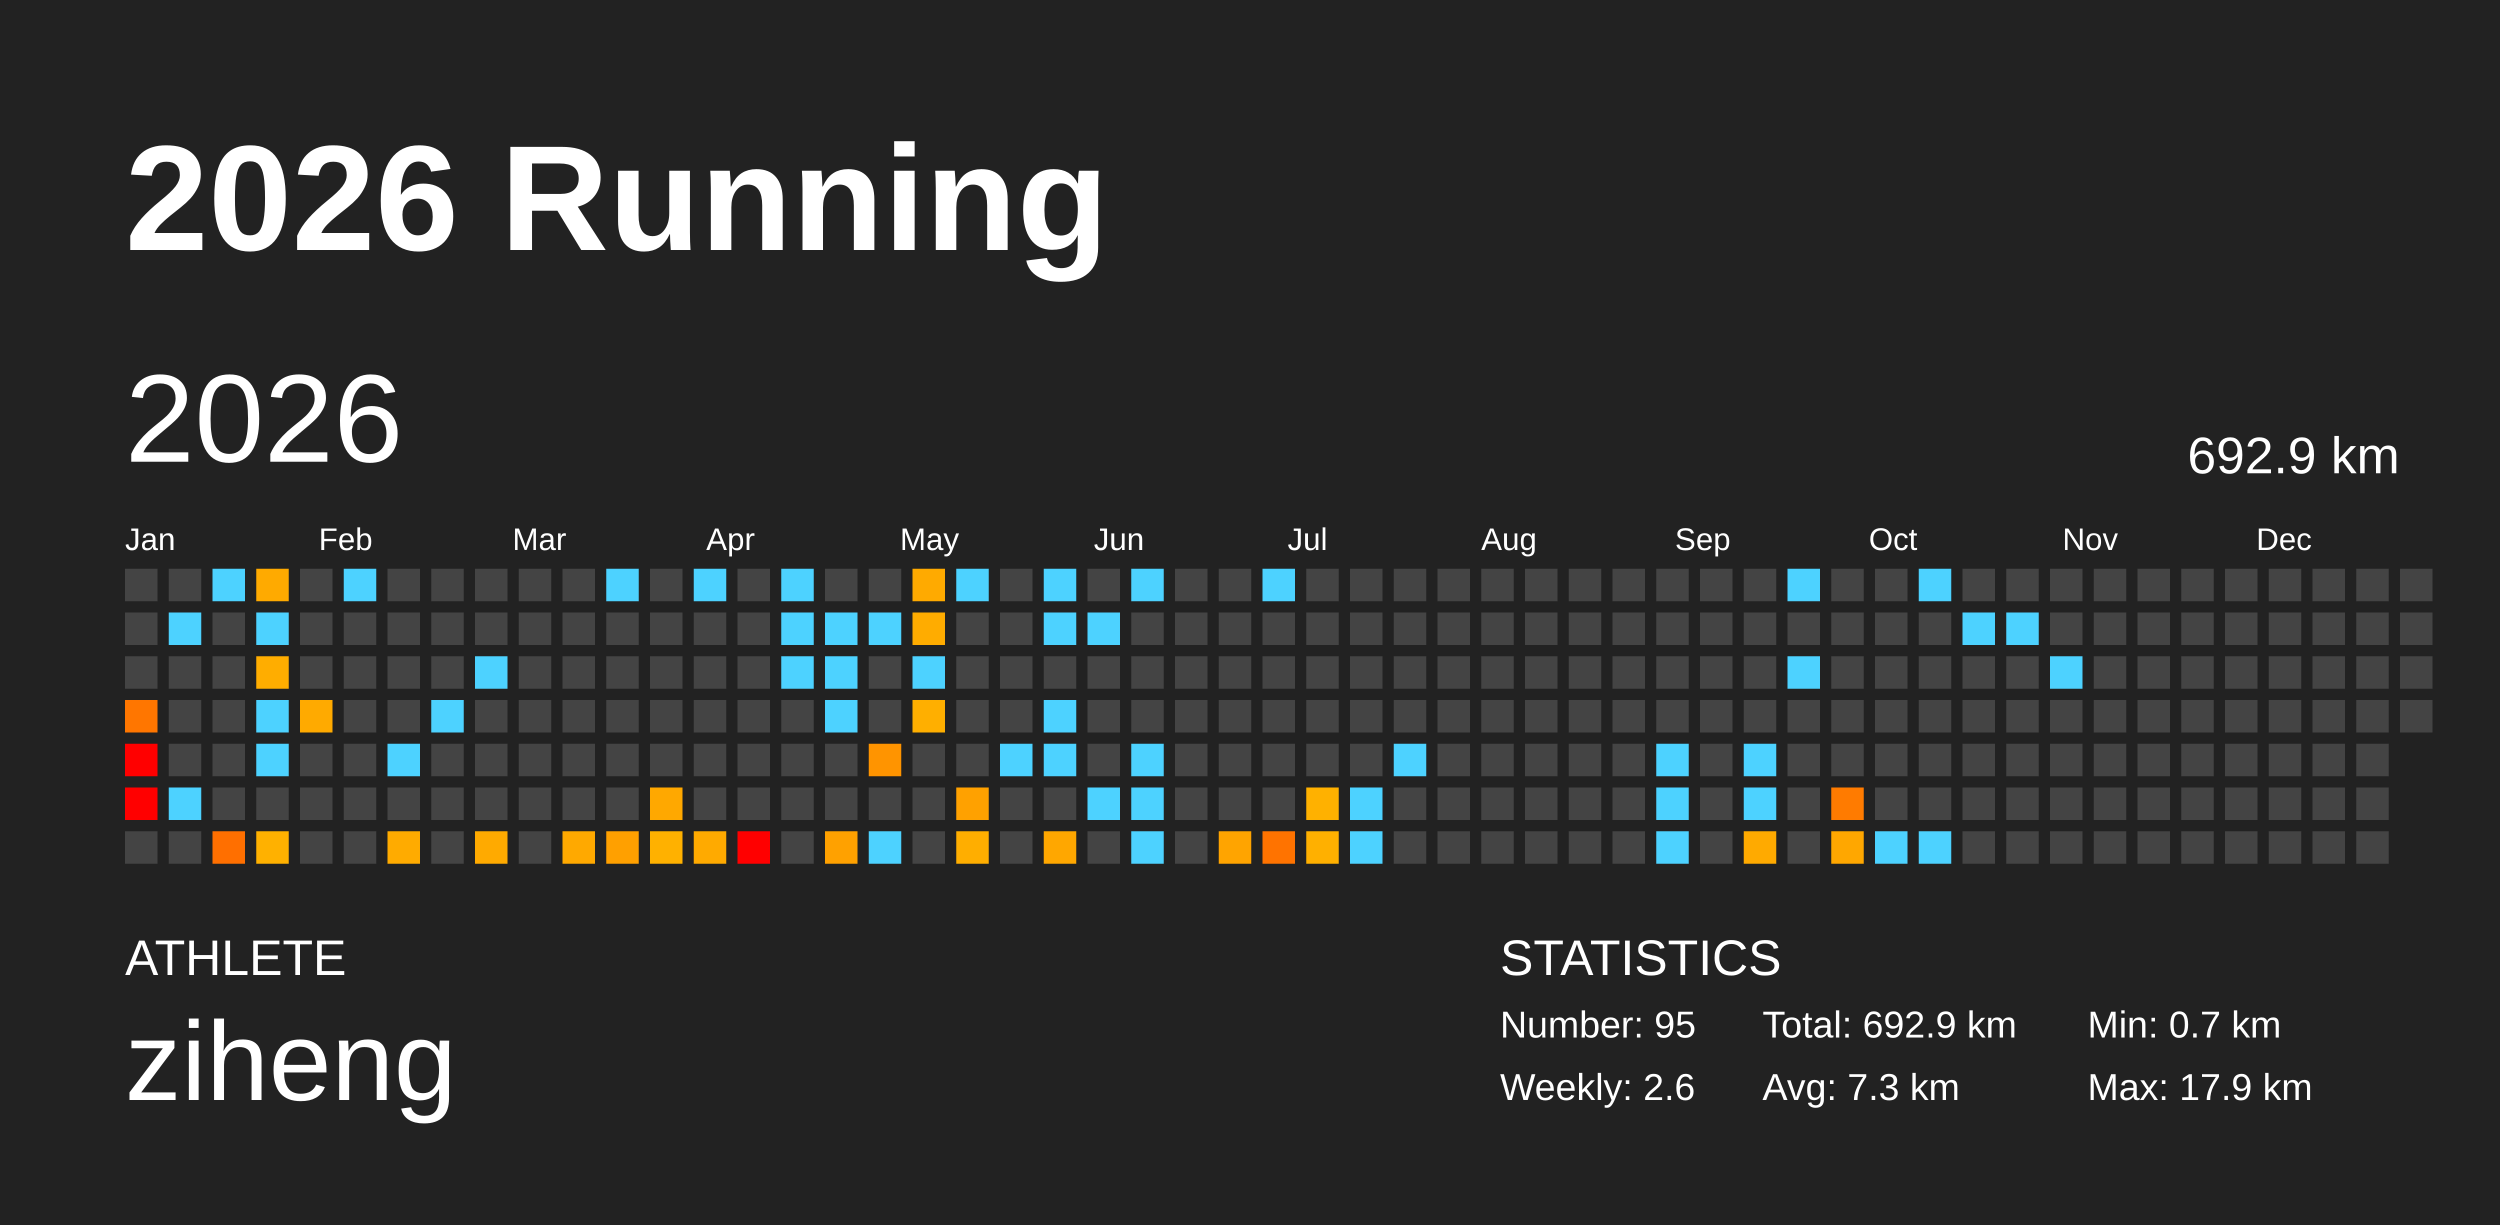
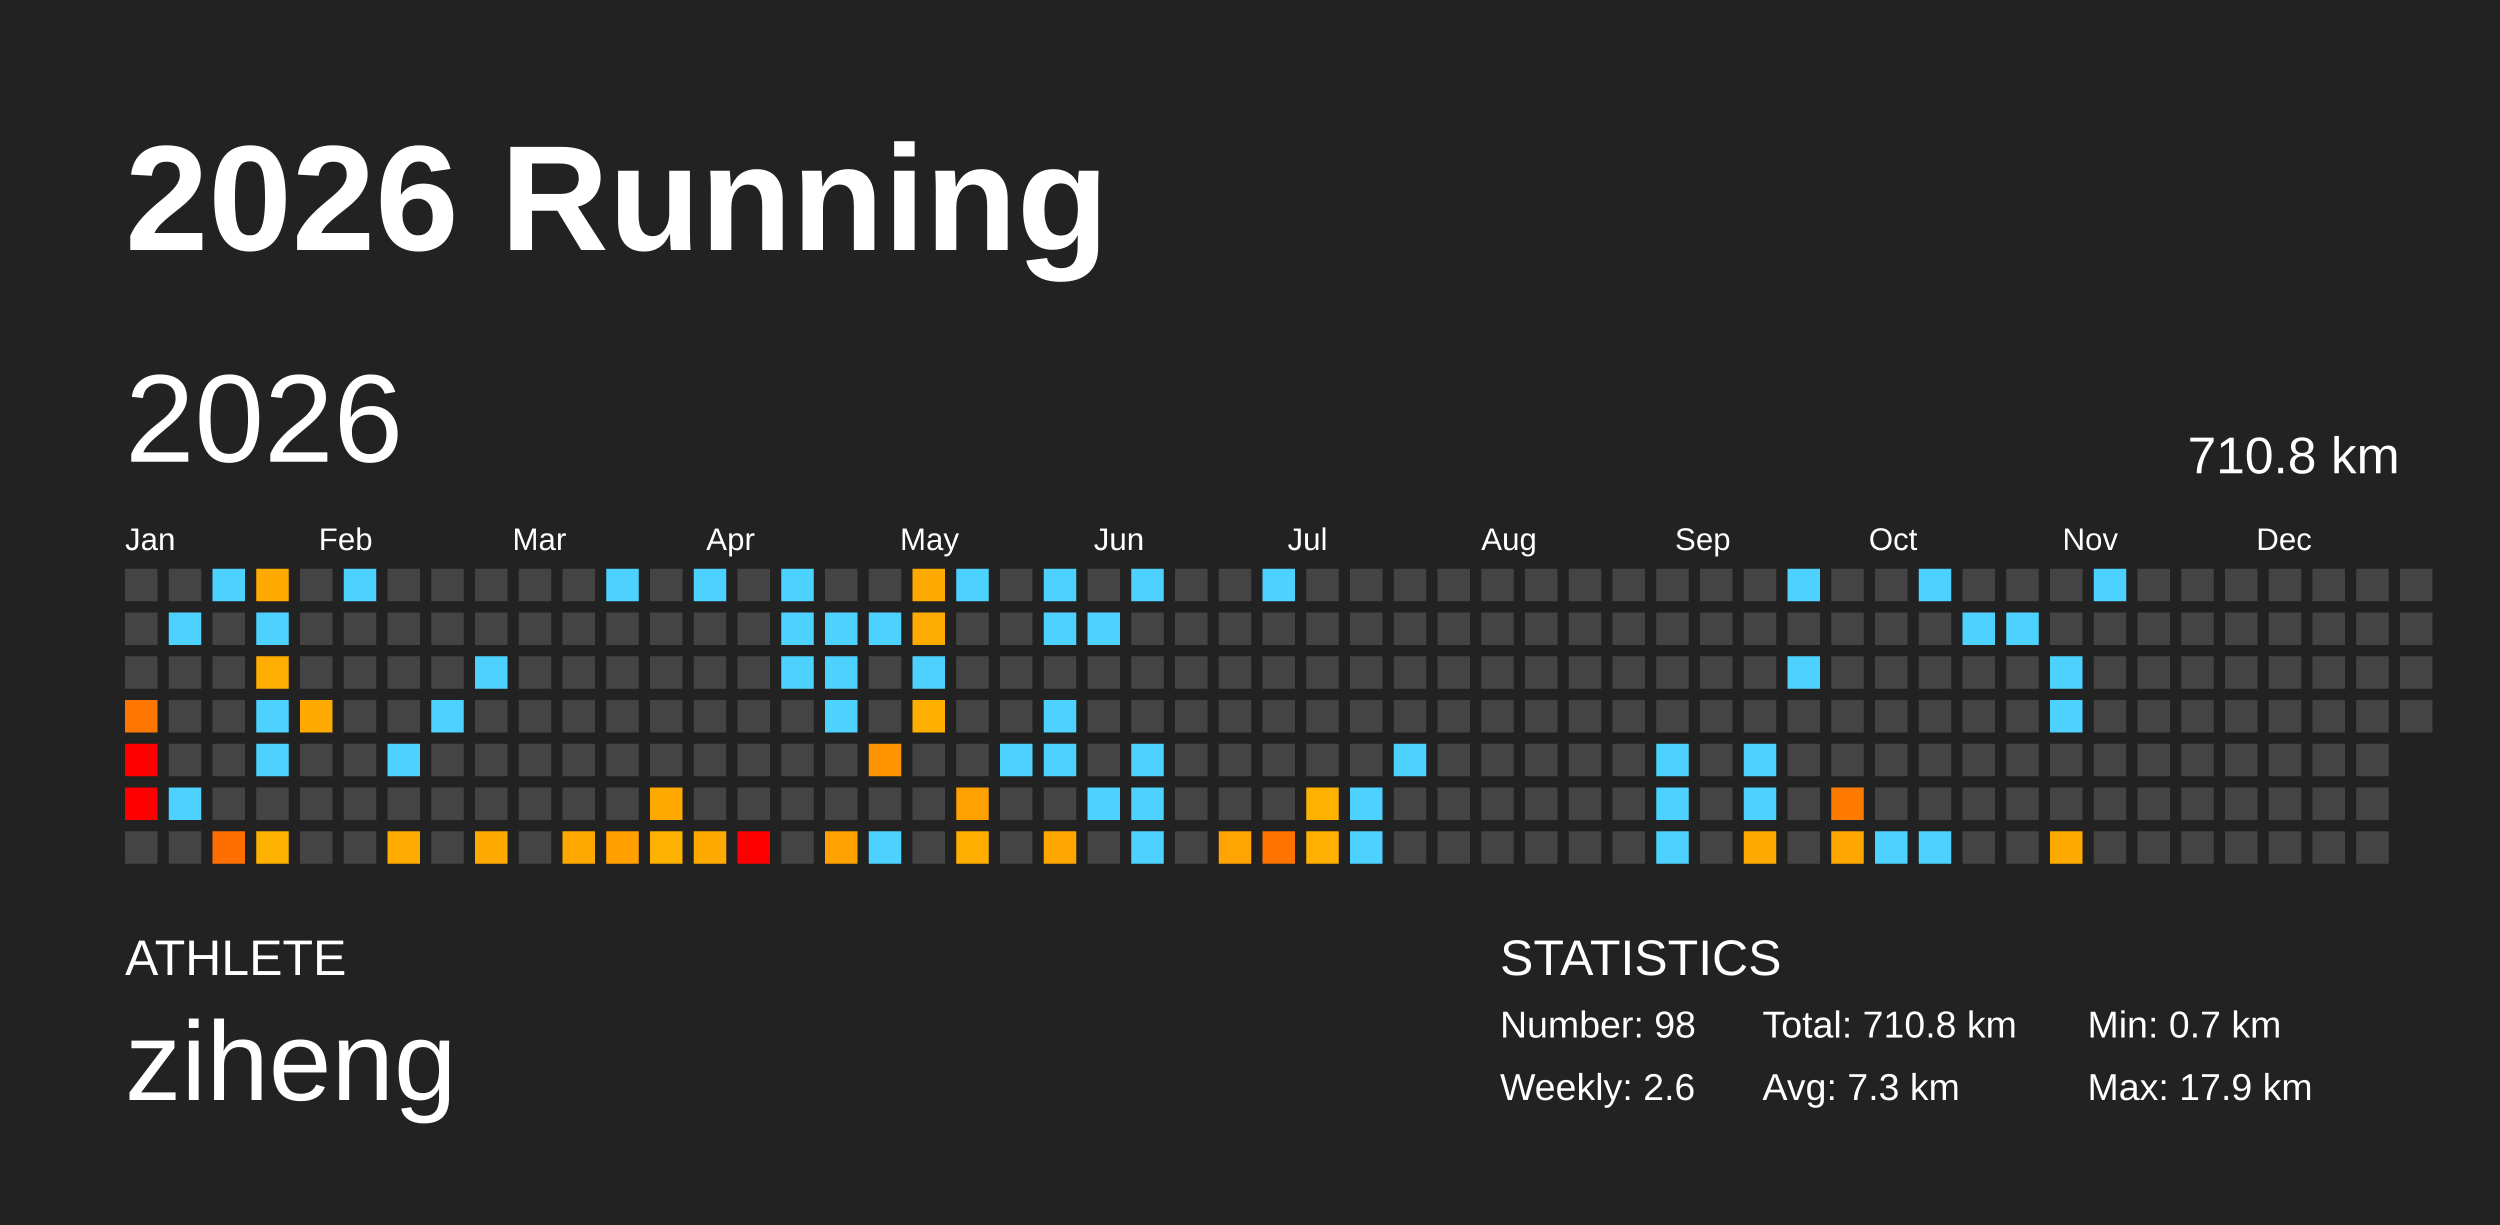
<svg xmlns="http://www.w3.org/2000/svg" baseProfile="full" height="98mm" version="1.1" viewBox="0,0,200,98" width="200mm">
  <defs />
  <rect fill="#222222" height="98" width="200" x="0" y="0" />
  <text fill="#FFFFFF" style="font-size:12px; font-family:Arial; font-weight:bold;" x="10" y="20">2026 Running</text>
  <text fill="#FFFFFF" style="font-size:4px; font-family:Arial" x="10" y="78">ATHLETE</text>
  <text fill="#FFFFFF" style="font-size:9px; font-family:Arial" x="10" y="88">ziheng</text>
  <text fill="#FFFFFF" style="font-size:4px; font-family:Arial" x="120" y="78">STATISTICS</text>
-   <text fill="#FFFFFF" style="font-size:3px; font-family:Arial" x="120" y="83">Number: 95</text>
+   <text fill="#FFFFFF" style="font-size:3px; font-family:Arial" x="120" y="83">Number: 98</text>
  <text fill="#FFFFFF" style="font-size:3px; font-family:Arial" x="120" y="88">Weekly: 2.6</text>
-   <text fill="#FFFFFF" style="font-size:3px; font-family:Arial" x="141" y="83">Total: 692.9 km</text>
+   <text fill="#FFFFFF" style="font-size:3px; font-family:Arial" x="141" y="83">Total: 710.8 km</text>
  <text fill="#FFFFFF" style="font-size:3px; font-family:Arial" x="141" y="88">Avg: 7.3 km</text>
  <text fill="#FFFFFF" style="font-size:3px; font-family:Arial" x="167" y="83">Min: 0.7 km</text>
  <text fill="#FFFFFF" style="font-size:3px; font-family:Arial" x="167" y="88">Max: 17.9 km</text>
  <text dominant-baseline="hanging" fill="#FFFFFF" style="font-size:10.0px; font-family:Arial;" x="10" y="30">2026</text>
-   <text dominant-baseline="hanging" fill="#FFFFFF" style="font-size:4.125px; font-family:Arial;" x="175" y="35">692.9 km</text>
+   <text dominant-baseline="hanging" fill="#FFFFFF" style="font-size:4.125px; font-family:Arial;" x="175" y="35">710.8 km</text>
  <text fill="#FFFFFF" style="font-size:2.5px; font-family:Arial" x="10.0" y="44">Jan</text>
  <text fill="#FFFFFF" style="font-size:2.5px; font-family:Arial" x="25.5" y="44">Feb</text>
  <text fill="#FFFFFF" style="font-size:2.5px; font-family:Arial" x="41.0" y="44">Mar</text>
  <text fill="#FFFFFF" style="font-size:2.5px; font-family:Arial" x="56.5" y="44">Apr</text>
  <text fill="#FFFFFF" style="font-size:2.5px; font-family:Arial" x="72.0" y="44">May</text>
  <text fill="#FFFFFF" style="font-size:2.5px; font-family:Arial" x="87.5" y="44">Jun</text>
  <text fill="#FFFFFF" style="font-size:2.5px; font-family:Arial" x="103.0" y="44">Jul</text>
  <text fill="#FFFFFF" style="font-size:2.5px; font-family:Arial" x="118.5" y="44">Aug</text>
  <text fill="#FFFFFF" style="font-size:2.5px; font-family:Arial" x="134.0" y="44">Sep</text>
  <text fill="#FFFFFF" style="font-size:2.5px; font-family:Arial" x="149.5" y="44">Oct</text>
  <text fill="#FFFFFF" style="font-size:2.5px; font-family:Arial" x="165.0" y="44">Nov</text>
  <text fill="#FFFFFF" style="font-size:2.5px; font-family:Arial" x="180.5" y="44">Dec</text>
  <rect fill="#444444" height="2.6" width="2.6" x="10.0" y="45.5" />
  <rect fill="#444444" height="2.6" width="2.6" x="10.0" y="49.0" />
  <rect fill="#444444" height="2.6" width="2.6" x="10.0" y="52.5" />
  <rect fill="#ff7600" height="2.6" width="2.6" x="10.0" y="56.0" />
  <rect fill="red" height="2.6" width="2.6" x="10.0" y="59.5" />
  <rect fill="red" height="2.6" width="2.6" x="10.0" y="63.0" />
  <rect fill="#444444" height="2.6" width="2.6" x="10.0" y="66.5" />
  <rect fill="#444444" height="2.6" width="2.6" x="13.5" y="45.5" />
  <rect fill="#4dd2ff" height="2.6" width="2.6" x="13.5" y="49.0" />
  <rect fill="#444444" height="2.6" width="2.6" x="13.5" y="52.5" />
  <rect fill="#444444" height="2.6" width="2.6" x="13.5" y="56.0" />
  <rect fill="#444444" height="2.6" width="2.6" x="13.5" y="59.5" />
  <rect fill="#4dd2ff" height="2.6" width="2.6" x="13.5" y="63.0" />
  <rect fill="#444444" height="2.6" width="2.6" x="13.5" y="66.5" />
  <rect fill="#4dd2ff" height="2.6" width="2.6" x="17.0" y="45.5" />
  <rect fill="#444444" height="2.6" width="2.6" x="17.0" y="49.0" />
  <rect fill="#444444" height="2.6" width="2.6" x="17.0" y="52.5" />
  <rect fill="#444444" height="2.6" width="2.6" x="17.0" y="56.0" />
  <rect fill="#444444" height="2.6" width="2.6" x="17.0" y="59.5" />
  <rect fill="#444444" height="2.6" width="2.6" x="17.0" y="63.0" />
  <rect fill="#ff6f00" height="2.6" width="2.6" x="17.0" y="66.5" />
  <rect fill="#ffaa00" height="2.6" width="2.6" x="20.5" y="45.5" />
  <rect fill="#4dd2ff" height="2.6" width="2.6" x="20.5" y="49.0" />
  <rect fill="#ffad00" height="2.6" width="2.6" x="20.5" y="52.5" />
  <rect fill="#4dd2ff" height="2.6" width="2.6" x="20.5" y="56.0" />
  <rect fill="#4dd2ff" height="2.6" width="2.6" x="20.5" y="59.5" />
  <rect fill="#444444" height="2.6" width="2.6" x="20.5" y="63.0" />
  <rect fill="#ffb100" height="2.6" width="2.6" x="20.5" y="66.5" />
  <rect fill="#444444" height="2.6" width="2.6" x="24.0" y="45.5" />
  <rect fill="#444444" height="2.6" width="2.6" x="24.0" y="49.0" />
  <rect fill="#444444" height="2.6" width="2.6" x="24.0" y="52.5" />
  <rect fill="#ffaa00" height="2.6" width="2.6" x="24.0" y="56.0" />
  <rect fill="#444444" height="2.6" width="2.6" x="24.0" y="59.5" />
  <rect fill="#444444" height="2.6" width="2.6" x="24.0" y="63.0" />
  <rect fill="#444444" height="2.6" width="2.6" x="24.0" y="66.5" />
  <rect fill="#4dd2ff" height="2.6" width="2.6" x="27.5" y="45.5" />
  <rect fill="#444444" height="2.6" width="2.6" x="27.5" y="49.0" />
  <rect fill="#444444" height="2.6" width="2.6" x="27.5" y="52.5" />
  <rect fill="#444444" height="2.6" width="2.6" x="27.5" y="56.0" />
  <rect fill="#444444" height="2.6" width="2.6" x="27.5" y="59.5" />
  <rect fill="#444444" height="2.6" width="2.6" x="27.5" y="63.0" />
  <rect fill="#444444" height="2.6" width="2.6" x="27.5" y="66.5" />
  <rect fill="#444444" height="2.6" width="2.6" x="31.0" y="45.5" />
  <rect fill="#444444" height="2.6" width="2.6" x="31.0" y="49.0" />
  <rect fill="#444444" height="2.6" width="2.6" x="31.0" y="52.5" />
  <rect fill="#444444" height="2.6" width="2.6" x="31.0" y="56.0" />
  <rect fill="#4dd2ff" height="2.6" width="2.6" x="31.0" y="59.5" />
  <rect fill="#444444" height="2.6" width="2.6" x="31.0" y="63.0" />
  <rect fill="#ffab00" height="2.6" width="2.6" x="31.0" y="66.5" />
  <rect fill="#444444" height="2.6" width="2.6" x="34.5" y="45.5" />
  <rect fill="#444444" height="2.6" width="2.6" x="34.5" y="49.0" />
  <rect fill="#444444" height="2.6" width="2.6" x="34.5" y="52.5" />
  <rect fill="#4dd2ff" height="2.6" width="2.6" x="34.5" y="56.0" />
  <rect fill="#444444" height="2.6" width="2.6" x="34.5" y="59.5" />
  <rect fill="#444444" height="2.6" width="2.6" x="34.5" y="63.0" />
  <rect fill="#444444" height="2.6" width="2.6" x="34.5" y="66.5" />
  <rect fill="#444444" height="2.6" width="2.6" x="38.0" y="45.5" />
  <rect fill="#444444" height="2.6" width="2.6" x="38.0" y="49.0" />
  <rect fill="#4dd2ff" height="2.6" width="2.6" x="38.0" y="52.5" />
  <rect fill="#444444" height="2.6" width="2.6" x="38.0" y="56.0" />
  <rect fill="#444444" height="2.6" width="2.6" x="38.0" y="59.5" />
  <rect fill="#444444" height="2.6" width="2.6" x="38.0" y="63.0" />
  <rect fill="#ffaa00" height="2.6" width="2.6" x="38.0" y="66.5" />
  <rect fill="#444444" height="2.6" width="2.6" x="41.5" y="45.5" />
  <rect fill="#444444" height="2.6" width="2.6" x="41.5" y="49.0" />
  <rect fill="#444444" height="2.6" width="2.6" x="41.5" y="52.5" />
  <rect fill="#444444" height="2.6" width="2.6" x="41.5" y="56.0" />
  <rect fill="#444444" height="2.6" width="2.6" x="41.5" y="59.5" />
  <rect fill="#444444" height="2.6" width="2.6" x="41.5" y="63.0" />
  <rect fill="#444444" height="2.6" width="2.6" x="41.5" y="66.5" />
  <rect fill="#444444" height="2.6" width="2.6" x="45.0" y="45.5" />
  <rect fill="#444444" height="2.6" width="2.6" x="45.0" y="49.0" />
  <rect fill="#444444" height="2.6" width="2.6" x="45.0" y="52.5" />
  <rect fill="#444444" height="2.6" width="2.6" x="45.0" y="56.0" />
  <rect fill="#444444" height="2.6" width="2.6" x="45.0" y="59.5" />
  <rect fill="#444444" height="2.6" width="2.6" x="45.0" y="63.0" />
  <rect fill="#ffa900" height="2.6" width="2.6" x="45.0" y="66.5" />
  <rect fill="#4dd2ff" height="2.6" width="2.6" x="48.5" y="45.5" />
  <rect fill="#444444" height="2.6" width="2.6" x="48.5" y="49.0" />
  <rect fill="#444444" height="2.6" width="2.6" x="48.5" y="52.5" />
  <rect fill="#444444" height="2.6" width="2.6" x="48.5" y="56.0" />
  <rect fill="#444444" height="2.6" width="2.6" x="48.5" y="59.5" />
  <rect fill="#444444" height="2.6" width="2.6" x="48.5" y="63.0" />
  <rect fill="#ffa000" height="2.6" width="2.6" x="48.5" y="66.5" />
  <rect fill="#444444" height="2.6" width="2.6" x="52.0" y="45.5" />
  <rect fill="#444444" height="2.6" width="2.6" x="52.0" y="49.0" />
  <rect fill="#444444" height="2.6" width="2.6" x="52.0" y="52.5" />
  <rect fill="#444444" height="2.6" width="2.6" x="52.0" y="56.0" />
  <rect fill="#444444" height="2.6" width="2.6" x="52.0" y="59.5" />
  <rect fill="#ffa800" height="2.6" width="2.6" x="52.0" y="63.0" />
  <rect fill="#ffb100" height="2.6" width="2.6" x="52.0" y="66.5" />
  <rect fill="#4dd2ff" height="2.6" width="2.6" x="55.5" y="45.5" />
  <rect fill="#444444" height="2.6" width="2.6" x="55.5" y="49.0" />
  <rect fill="#444444" height="2.6" width="2.6" x="55.5" y="52.5" />
  <rect fill="#444444" height="2.6" width="2.6" x="55.5" y="56.0" />
  <rect fill="#444444" height="2.6" width="2.6" x="55.5" y="59.5" />
  <rect fill="#444444" height="2.6" width="2.6" x="55.5" y="63.0" />
  <rect fill="#ffaa00" height="2.6" width="2.6" x="55.5" y="66.5" />
  <rect fill="#444444" height="2.6" width="2.6" x="59.0" y="45.5" />
  <rect fill="#444444" height="2.6" width="2.6" x="59.0" y="49.0" />
  <rect fill="#444444" height="2.6" width="2.6" x="59.0" y="52.5" />
  <rect fill="#444444" height="2.6" width="2.6" x="59.0" y="56.0" />
  <rect fill="#444444" height="2.6" width="2.6" x="59.0" y="59.5" />
  <rect fill="#444444" height="2.6" width="2.6" x="59.0" y="63.0" />
  <rect fill="red" height="2.6" width="2.6" x="59.0" y="66.5" />
  <rect fill="#4dd2ff" height="2.6" width="2.6" x="62.5" y="45.5" />
  <rect fill="#4dd2ff" height="2.6" width="2.6" x="62.5" y="49.0" />
  <rect fill="#4dd2ff" height="2.6" width="2.6" x="62.5" y="52.5" />
  <rect fill="#444444" height="2.6" width="2.6" x="62.5" y="56.0" />
  <rect fill="#444444" height="2.6" width="2.6" x="62.5" y="59.5" />
  <rect fill="#444444" height="2.6" width="2.6" x="62.5" y="63.0" />
  <rect fill="#444444" height="2.6" width="2.6" x="62.5" y="66.5" />
  <rect fill="#444444" height="2.6" width="2.6" x="66.0" y="45.5" />
  <rect fill="#4dd2ff" height="2.6" width="2.6" x="66.0" y="49.0" />
  <rect fill="#4dd2ff" height="2.6" width="2.6" x="66.0" y="52.5" />
  <rect fill="#4dd2ff" height="2.6" width="2.6" x="66.0" y="56.0" />
  <rect fill="#444444" height="2.6" width="2.6" x="66.0" y="59.5" />
  <rect fill="#444444" height="2.6" width="2.6" x="66.0" y="63.0" />
  <rect fill="#ffa100" height="2.6" width="2.6" x="66.0" y="66.5" />
  <rect fill="#444444" height="2.6" width="2.6" x="69.5" y="45.5" />
  <rect fill="#4dd2ff" height="2.6" width="2.6" x="69.5" y="49.0" />
  <rect fill="#444444" height="2.6" width="2.6" x="69.5" y="52.5" />
  <rect fill="#444444" height="2.6" width="2.6" x="69.5" y="56.0" />
  <rect fill="#ff9400" height="2.6" width="2.6" x="69.5" y="59.5" />
  <rect fill="#444444" height="2.6" width="2.6" x="69.5" y="63.0" />
  <rect fill="#4dd2ff" height="2.6" width="2.6" x="69.5" y="66.5" />
  <rect fill="#ffaa00" height="2.6" width="2.6" x="73.0" y="45.5" />
  <rect fill="#ffac00" height="2.6" width="2.6" x="73.0" y="49.0" />
  <rect fill="#4dd2ff" height="2.6" width="2.6" x="73.0" y="52.5" />
  <rect fill="#ffaf00" height="2.6" width="2.6" x="73.0" y="56.0" />
  <rect fill="#444444" height="2.6" width="2.6" x="73.0" y="59.5" />
  <rect fill="#444444" height="2.6" width="2.6" x="73.0" y="63.0" />
  <rect fill="#444444" height="2.6" width="2.6" x="73.0" y="66.5" />
  <rect fill="#4dd2ff" height="2.6" width="2.6" x="76.5" y="45.5" />
  <rect fill="#444444" height="2.6" width="2.6" x="76.5" y="49.0" />
  <rect fill="#444444" height="2.6" width="2.6" x="76.5" y="52.5" />
  <rect fill="#444444" height="2.6" width="2.6" x="76.5" y="56.0" />
  <rect fill="#444444" height="2.6" width="2.6" x="76.5" y="59.5" />
  <rect fill="#ffa100" height="2.6" width="2.6" x="76.5" y="63.0" />
  <rect fill="#ffae00" height="2.6" width="2.6" x="76.5" y="66.5" />
  <rect fill="#444444" height="2.6" width="2.6" x="80.0" y="45.5" />
  <rect fill="#444444" height="2.6" width="2.6" x="80.0" y="49.0" />
  <rect fill="#444444" height="2.6" width="2.6" x="80.0" y="52.5" />
  <rect fill="#444444" height="2.6" width="2.6" x="80.0" y="56.0" />
  <rect fill="#4dd2ff" height="2.6" width="2.6" x="80.0" y="59.5" />
  <rect fill="#444444" height="2.6" width="2.6" x="80.0" y="63.0" />
  <rect fill="#444444" height="2.6" width="2.6" x="80.0" y="66.5" />
  <rect fill="#4dd2ff" height="2.6" width="2.6" x="83.5" y="45.5" />
  <rect fill="#4dd2ff" height="2.6" width="2.6" x="83.5" y="49.0" />
  <rect fill="#444444" height="2.6" width="2.6" x="83.5" y="52.5" />
  <rect fill="#4dd2ff" height="2.6" width="2.6" x="83.5" y="56.0" />
  <rect fill="#4dd2ff" height="2.6" width="2.6" x="83.5" y="59.5" />
  <rect fill="#444444" height="2.6" width="2.6" x="83.5" y="63.0" />
  <rect fill="#ffa700" height="2.6" width="2.6" x="83.5" y="66.5" />
  <rect fill="#444444" height="2.6" width="2.6" x="87.0" y="45.5" />
  <rect fill="#4dd2ff" height="2.6" width="2.6" x="87.0" y="49.0" />
  <rect fill="#444444" height="2.6" width="2.6" x="87.0" y="52.5" />
  <rect fill="#444444" height="2.6" width="2.6" x="87.0" y="56.0" />
  <rect fill="#444444" height="2.6" width="2.6" x="87.0" y="59.5" />
  <rect fill="#4dd2ff" height="2.6" width="2.6" x="87.0" y="63.0" />
  <rect fill="#444444" height="2.6" width="2.6" x="87.0" y="66.5" />
  <rect fill="#4dd2ff" height="2.6" width="2.6" x="90.5" y="45.5" />
  <rect fill="#444444" height="2.6" width="2.6" x="90.5" y="49.0" />
  <rect fill="#444444" height="2.6" width="2.6" x="90.5" y="52.5" />
  <rect fill="#444444" height="2.6" width="2.6" x="90.5" y="56.0" />
  <rect fill="#4dd2ff" height="2.6" width="2.6" x="90.5" y="59.5" />
  <rect fill="#4dd2ff" height="2.6" width="2.6" x="90.5" y="63.0" />
  <rect fill="#4dd2ff" height="2.6" width="2.6" x="90.5" y="66.5" />
  <rect fill="#444444" height="2.6" width="2.6" x="94.0" y="45.5" />
  <rect fill="#444444" height="2.6" width="2.6" x="94.0" y="49.0" />
  <rect fill="#444444" height="2.6" width="2.6" x="94.0" y="52.5" />
  <rect fill="#444444" height="2.6" width="2.6" x="94.0" y="56.0" />
  <rect fill="#444444" height="2.6" width="2.6" x="94.0" y="59.5" />
  <rect fill="#444444" height="2.6" width="2.6" x="94.0" y="63.0" />
  <rect fill="#444444" height="2.6" width="2.6" x="94.0" y="66.5" />
  <rect fill="#444444" height="2.6" width="2.6" x="97.5" y="45.5" />
  <rect fill="#444444" height="2.6" width="2.6" x="97.5" y="49.0" />
  <rect fill="#444444" height="2.6" width="2.6" x="97.5" y="52.5" />
  <rect fill="#444444" height="2.6" width="2.6" x="97.5" y="56.0" />
  <rect fill="#444444" height="2.6" width="2.6" x="97.5" y="59.5" />
  <rect fill="#444444" height="2.6" width="2.6" x="97.5" y="63.0" />
  <rect fill="#ffa400" height="2.6" width="2.6" x="97.5" y="66.5" />
  <rect fill="#4dd2ff" height="2.6" width="2.6" x="101.0" y="45.5" />
  <rect fill="#444444" height="2.6" width="2.6" x="101.0" y="49.0" />
  <rect fill="#444444" height="2.6" width="2.6" x="101.0" y="52.5" />
  <rect fill="#444444" height="2.6" width="2.6" x="101.0" y="56.0" />
  <rect fill="#444444" height="2.6" width="2.6" x="101.0" y="59.5" />
  <rect fill="#444444" height="2.6" width="2.6" x="101.0" y="63.0" />
  <rect fill="#ff7300" height="2.6" width="2.6" x="101.0" y="66.5" />
  <rect fill="#444444" height="2.6" width="2.6" x="104.5" y="45.5" />
  <rect fill="#444444" height="2.6" width="2.6" x="104.5" y="49.0" />
  <rect fill="#444444" height="2.6" width="2.6" x="104.5" y="52.5" />
  <rect fill="#444444" height="2.6" width="2.6" x="104.5" y="56.0" />
  <rect fill="#444444" height="2.6" width="2.6" x="104.5" y="59.5" />
  <rect fill="#ffb100" height="2.6" width="2.6" x="104.5" y="63.0" />
  <rect fill="#ffb000" height="2.6" width="2.6" x="104.5" y="66.5" />
  <rect fill="#444444" height="2.6" width="2.6" x="108.0" y="45.5" />
  <rect fill="#444444" height="2.6" width="2.6" x="108.0" y="49.0" />
  <rect fill="#444444" height="2.6" width="2.6" x="108.0" y="52.5" />
  <rect fill="#444444" height="2.6" width="2.6" x="108.0" y="56.0" />
  <rect fill="#444444" height="2.6" width="2.6" x="108.0" y="59.5" />
  <rect fill="#4dd2ff" height="2.6" width="2.6" x="108.0" y="63.0" />
  <rect fill="#4dd2ff" height="2.6" width="2.6" x="108.0" y="66.5" />
  <rect fill="#444444" height="2.6" width="2.6" x="111.5" y="45.5" />
  <rect fill="#444444" height="2.6" width="2.6" x="111.5" y="49.0" />
  <rect fill="#444444" height="2.6" width="2.6" x="111.5" y="52.5" />
  <rect fill="#444444" height="2.6" width="2.6" x="111.5" y="56.0" />
  <rect fill="#4dd2ff" height="2.6" width="2.6" x="111.5" y="59.5" />
  <rect fill="#444444" height="2.6" width="2.6" x="111.5" y="63.0" />
  <rect fill="#444444" height="2.6" width="2.6" x="111.5" y="66.5" />
  <rect fill="#444444" height="2.6" width="2.6" x="115.0" y="45.5" />
  <rect fill="#444444" height="2.6" width="2.6" x="115.0" y="49.0" />
  <rect fill="#444444" height="2.6" width="2.6" x="115.0" y="52.5" />
  <rect fill="#444444" height="2.6" width="2.6" x="115.0" y="56.0" />
  <rect fill="#444444" height="2.6" width="2.6" x="115.0" y="59.5" />
  <rect fill="#444444" height="2.6" width="2.6" x="115.0" y="63.0" />
  <rect fill="#444444" height="2.6" width="2.6" x="115.0" y="66.5" />
  <rect fill="#444444" height="2.6" width="2.6" x="118.5" y="45.5" />
  <rect fill="#444444" height="2.6" width="2.6" x="118.5" y="49.0" />
  <rect fill="#444444" height="2.6" width="2.6" x="118.5" y="52.5" />
  <rect fill="#444444" height="2.6" width="2.6" x="118.5" y="56.0" />
  <rect fill="#444444" height="2.6" width="2.6" x="118.5" y="59.5" />
  <rect fill="#444444" height="2.6" width="2.6" x="118.5" y="63.0" />
  <rect fill="#444444" height="2.6" width="2.6" x="118.5" y="66.5" />
  <rect fill="#444444" height="2.6" width="2.6" x="122.0" y="45.5" />
  <rect fill="#444444" height="2.6" width="2.6" x="122.0" y="49.0" />
  <rect fill="#444444" height="2.6" width="2.6" x="122.0" y="52.5" />
  <rect fill="#444444" height="2.6" width="2.6" x="122.0" y="56.0" />
  <rect fill="#444444" height="2.6" width="2.6" x="122.0" y="59.5" />
  <rect fill="#444444" height="2.6" width="2.6" x="122.0" y="63.0" />
  <rect fill="#444444" height="2.6" width="2.6" x="122.0" y="66.5" />
  <rect fill="#444444" height="2.6" width="2.6" x="125.5" y="45.5" />
  <rect fill="#444444" height="2.6" width="2.6" x="125.5" y="49.0" />
  <rect fill="#444444" height="2.6" width="2.6" x="125.5" y="52.5" />
  <rect fill="#444444" height="2.6" width="2.6" x="125.5" y="56.0" />
  <rect fill="#444444" height="2.6" width="2.6" x="125.5" y="59.5" />
  <rect fill="#444444" height="2.6" width="2.6" x="125.5" y="63.0" />
  <rect fill="#444444" height="2.6" width="2.6" x="125.5" y="66.5" />
  <rect fill="#444444" height="2.6" width="2.6" x="129.0" y="45.5" />
  <rect fill="#444444" height="2.6" width="2.6" x="129.0" y="49.0" />
  <rect fill="#444444" height="2.6" width="2.6" x="129.0" y="52.5" />
  <rect fill="#444444" height="2.6" width="2.6" x="129.0" y="56.0" />
  <rect fill="#444444" height="2.6" width="2.6" x="129.0" y="59.5" />
  <rect fill="#444444" height="2.6" width="2.6" x="129.0" y="63.0" />
  <rect fill="#444444" height="2.6" width="2.6" x="129.0" y="66.5" />
  <rect fill="#444444" height="2.6" width="2.6" x="132.5" y="45.5" />
  <rect fill="#444444" height="2.6" width="2.6" x="132.5" y="49.0" />
  <rect fill="#444444" height="2.6" width="2.6" x="132.5" y="52.5" />
  <rect fill="#444444" height="2.6" width="2.6" x="132.5" y="56.0" />
  <rect fill="#4dd2ff" height="2.6" width="2.6" x="132.5" y="59.5" />
  <rect fill="#4dd2ff" height="2.6" width="2.6" x="132.5" y="63.0" />
  <rect fill="#4dd2ff" height="2.6" width="2.6" x="132.5" y="66.5" />
  <rect fill="#444444" height="2.6" width="2.6" x="136.0" y="45.5" />
  <rect fill="#444444" height="2.6" width="2.6" x="136.0" y="49.0" />
  <rect fill="#444444" height="2.6" width="2.6" x="136.0" y="52.5" />
  <rect fill="#444444" height="2.6" width="2.6" x="136.0" y="56.0" />
  <rect fill="#444444" height="2.6" width="2.6" x="136.0" y="59.5" />
  <rect fill="#444444" height="2.6" width="2.6" x="136.0" y="63.0" />
  <rect fill="#444444" height="2.6" width="2.6" x="136.0" y="66.5" />
  <rect fill="#444444" height="2.6" width="2.6" x="139.5" y="45.5" />
  <rect fill="#444444" height="2.6" width="2.6" x="139.5" y="49.0" />
  <rect fill="#444444" height="2.6" width="2.6" x="139.5" y="52.5" />
  <rect fill="#444444" height="2.6" width="2.6" x="139.5" y="56.0" />
  <rect fill="#4dd2ff" height="2.6" width="2.6" x="139.5" y="59.5" />
  <rect fill="#4dd2ff" height="2.6" width="2.6" x="139.5" y="63.0" />
  <rect fill="#ffaa00" height="2.6" width="2.6" x="139.5" y="66.5" />
  <rect fill="#4dd2ff" height="2.6" width="2.6" x="143.0" y="45.5" />
  <rect fill="#444444" height="2.6" width="2.6" x="143.0" y="49.0" />
  <rect fill="#4dd2ff" height="2.6" width="2.6" x="143.0" y="52.5" />
  <rect fill="#444444" height="2.6" width="2.6" x="143.0" y="56.0" />
  <rect fill="#444444" height="2.6" width="2.6" x="143.0" y="59.5" />
  <rect fill="#444444" height="2.6" width="2.6" x="143.0" y="63.0" />
  <rect fill="#444444" height="2.6" width="2.6" x="143.0" y="66.5" />
  <rect fill="#444444" height="2.6" width="2.6" x="146.5" y="45.5" />
  <rect fill="#444444" height="2.6" width="2.6" x="146.5" y="49.0" />
  <rect fill="#444444" height="2.6" width="2.6" x="146.5" y="52.5" />
  <rect fill="#444444" height="2.6" width="2.6" x="146.5" y="56.0" />
  <rect fill="#444444" height="2.6" width="2.6" x="146.5" y="59.5" />
  <rect fill="#ff7b00" height="2.6" width="2.6" x="146.5" y="63.0" />
  <rect fill="#ffa700" height="2.6" width="2.6" x="146.5" y="66.5" />
  <rect fill="#444444" height="2.6" width="2.6" x="150.0" y="45.5" />
  <rect fill="#444444" height="2.6" width="2.6" x="150.0" y="49.0" />
  <rect fill="#444444" height="2.6" width="2.6" x="150.0" y="52.5" />
  <rect fill="#444444" height="2.6" width="2.6" x="150.0" y="56.0" />
  <rect fill="#444444" height="2.6" width="2.6" x="150.0" y="59.5" />
  <rect fill="#444444" height="2.6" width="2.6" x="150.0" y="63.0" />
  <rect fill="#4dd2ff" height="2.6" width="2.6" x="150.0" y="66.5" />
  <rect fill="#4dd2ff" height="2.6" width="2.6" x="153.5" y="45.5" />
  <rect fill="#444444" height="2.6" width="2.6" x="153.5" y="49.0" />
  <rect fill="#444444" height="2.6" width="2.6" x="153.5" y="52.5" />
  <rect fill="#444444" height="2.6" width="2.6" x="153.5" y="56.0" />
  <rect fill="#444444" height="2.6" width="2.6" x="153.5" y="59.5" />
  <rect fill="#444444" height="2.6" width="2.6" x="153.5" y="63.0" />
  <rect fill="#4dd2ff" height="2.6" width="2.6" x="153.5" y="66.5" />
  <rect fill="#444444" height="2.6" width="2.6" x="157.0" y="45.5" />
  <rect fill="#4dd2ff" height="2.6" width="2.6" x="157.0" y="49.0" />
  <rect fill="#444444" height="2.6" width="2.6" x="157.0" y="52.5" />
  <rect fill="#444444" height="2.6" width="2.6" x="157.0" y="56.0" />
  <rect fill="#444444" height="2.6" width="2.6" x="157.0" y="59.5" />
  <rect fill="#444444" height="2.6" width="2.6" x="157.0" y="63.0" />
  <rect fill="#444444" height="2.6" width="2.6" x="157.0" y="66.5" />
  <rect fill="#444444" height="2.6" width="2.6" x="160.5" y="45.5" />
  <rect fill="#4dd2ff" height="2.6" width="2.6" x="160.5" y="49.0" />
  <rect fill="#444444" height="2.6" width="2.6" x="160.5" y="52.5" />
  <rect fill="#444444" height="2.6" width="2.6" x="160.5" y="56.0" />
  <rect fill="#444444" height="2.6" width="2.6" x="160.5" y="59.5" />
  <rect fill="#444444" height="2.6" width="2.6" x="160.5" y="63.0" />
  <rect fill="#444444" height="2.6" width="2.6" x="160.5" y="66.5" />
  <rect fill="#444444" height="2.6" width="2.6" x="164.0" y="45.5" />
  <rect fill="#444444" height="2.6" width="2.6" x="164.0" y="49.0" />
  <rect fill="#4dd2ff" height="2.6" width="2.6" x="164.0" y="52.5" />
-   <rect fill="#444444" height="2.6" width="2.6" x="164.0" y="56.0" />
+   <rect fill="#4dd2ff" height="2.6" width="2.6" x="164.0" y="56.0" />
  <rect fill="#444444" height="2.6" width="2.6" x="164.0" y="59.5" />
  <rect fill="#444444" height="2.6" width="2.6" x="164.0" y="63.0" />
-   <rect fill="#444444" height="2.6" width="2.6" x="164.0" y="66.5" />
-   <rect fill="#444444" height="2.6" width="2.6" x="167.5" y="45.5" />
+   <rect fill="#ffaa00" height="2.6" width="2.6" x="164.0" y="66.5" />
+   <rect fill="#4dd2ff" height="2.6" width="2.6" x="167.5" y="45.5" />
  <rect fill="#444444" height="2.6" width="2.6" x="167.5" y="49.0" />
  <rect fill="#444444" height="2.6" width="2.6" x="167.5" y="52.5" />
  <rect fill="#444444" height="2.6" width="2.6" x="167.5" y="56.0" />
  <rect fill="#444444" height="2.6" width="2.6" x="167.5" y="59.5" />
  <rect fill="#444444" height="2.6" width="2.6" x="167.5" y="63.0" />
  <rect fill="#444444" height="2.6" width="2.6" x="167.5" y="66.5" />
  <rect fill="#444444" height="2.6" width="2.6" x="171.0" y="45.5" />
  <rect fill="#444444" height="2.6" width="2.6" x="171.0" y="49.0" />
  <rect fill="#444444" height="2.6" width="2.6" x="171.0" y="52.5" />
  <rect fill="#444444" height="2.6" width="2.6" x="171.0" y="56.0" />
  <rect fill="#444444" height="2.6" width="2.6" x="171.0" y="59.5" />
  <rect fill="#444444" height="2.6" width="2.6" x="171.0" y="63.0" />
  <rect fill="#444444" height="2.6" width="2.6" x="171.0" y="66.5" />
  <rect fill="#444444" height="2.6" width="2.6" x="174.5" y="45.5" />
  <rect fill="#444444" height="2.6" width="2.6" x="174.5" y="49.0" />
  <rect fill="#444444" height="2.6" width="2.6" x="174.5" y="52.5" />
  <rect fill="#444444" height="2.6" width="2.6" x="174.5" y="56.0" />
  <rect fill="#444444" height="2.6" width="2.6" x="174.5" y="59.5" />
  <rect fill="#444444" height="2.6" width="2.6" x="174.5" y="63.0" />
  <rect fill="#444444" height="2.6" width="2.6" x="174.5" y="66.5" />
  <rect fill="#444444" height="2.6" width="2.6" x="178.0" y="45.5" />
  <rect fill="#444444" height="2.6" width="2.6" x="178.0" y="49.0" />
  <rect fill="#444444" height="2.6" width="2.6" x="178.0" y="52.5" />
  <rect fill="#444444" height="2.6" width="2.6" x="178.0" y="56.0" />
  <rect fill="#444444" height="2.6" width="2.6" x="178.0" y="59.5" />
  <rect fill="#444444" height="2.6" width="2.6" x="178.0" y="63.0" />
  <rect fill="#444444" height="2.6" width="2.6" x="178.0" y="66.5" />
  <rect fill="#444444" height="2.6" width="2.6" x="181.5" y="45.5" />
  <rect fill="#444444" height="2.6" width="2.6" x="181.5" y="49.0" />
  <rect fill="#444444" height="2.6" width="2.6" x="181.5" y="52.5" />
  <rect fill="#444444" height="2.6" width="2.6" x="181.5" y="56.0" />
  <rect fill="#444444" height="2.6" width="2.6" x="181.5" y="59.5" />
  <rect fill="#444444" height="2.6" width="2.6" x="181.5" y="63.0" />
  <rect fill="#444444" height="2.6" width="2.6" x="181.5" y="66.5" />
  <rect fill="#444444" height="2.6" width="2.6" x="185.0" y="45.5" />
  <rect fill="#444444" height="2.6" width="2.6" x="185.0" y="49.0" />
  <rect fill="#444444" height="2.6" width="2.6" x="185.0" y="52.5" />
  <rect fill="#444444" height="2.6" width="2.6" x="185.0" y="56.0" />
  <rect fill="#444444" height="2.6" width="2.6" x="185.0" y="59.5" />
  <rect fill="#444444" height="2.6" width="2.6" x="185.0" y="63.0" />
  <rect fill="#444444" height="2.6" width="2.6" x="185.0" y="66.5" />
  <rect fill="#444444" height="2.6" width="2.6" x="188.5" y="45.5" />
  <rect fill="#444444" height="2.6" width="2.6" x="188.5" y="49.0" />
  <rect fill="#444444" height="2.6" width="2.6" x="188.5" y="52.5" />
  <rect fill="#444444" height="2.6" width="2.6" x="188.5" y="56.0" />
  <rect fill="#444444" height="2.6" width="2.6" x="188.5" y="59.5" />
  <rect fill="#444444" height="2.6" width="2.6" x="188.5" y="63.0" />
  <rect fill="#444444" height="2.6" width="2.6" x="188.5" y="66.5" />
  <rect fill="#444444" height="2.6" width="2.6" x="192.0" y="45.5" />
  <rect fill="#444444" height="2.6" width="2.6" x="192.0" y="49.0" />
  <rect fill="#444444" height="2.6" width="2.6" x="192.0" y="52.5" />
  <rect fill="#444444" height="2.6" width="2.6" x="192.0" y="56.0" />
</svg>
